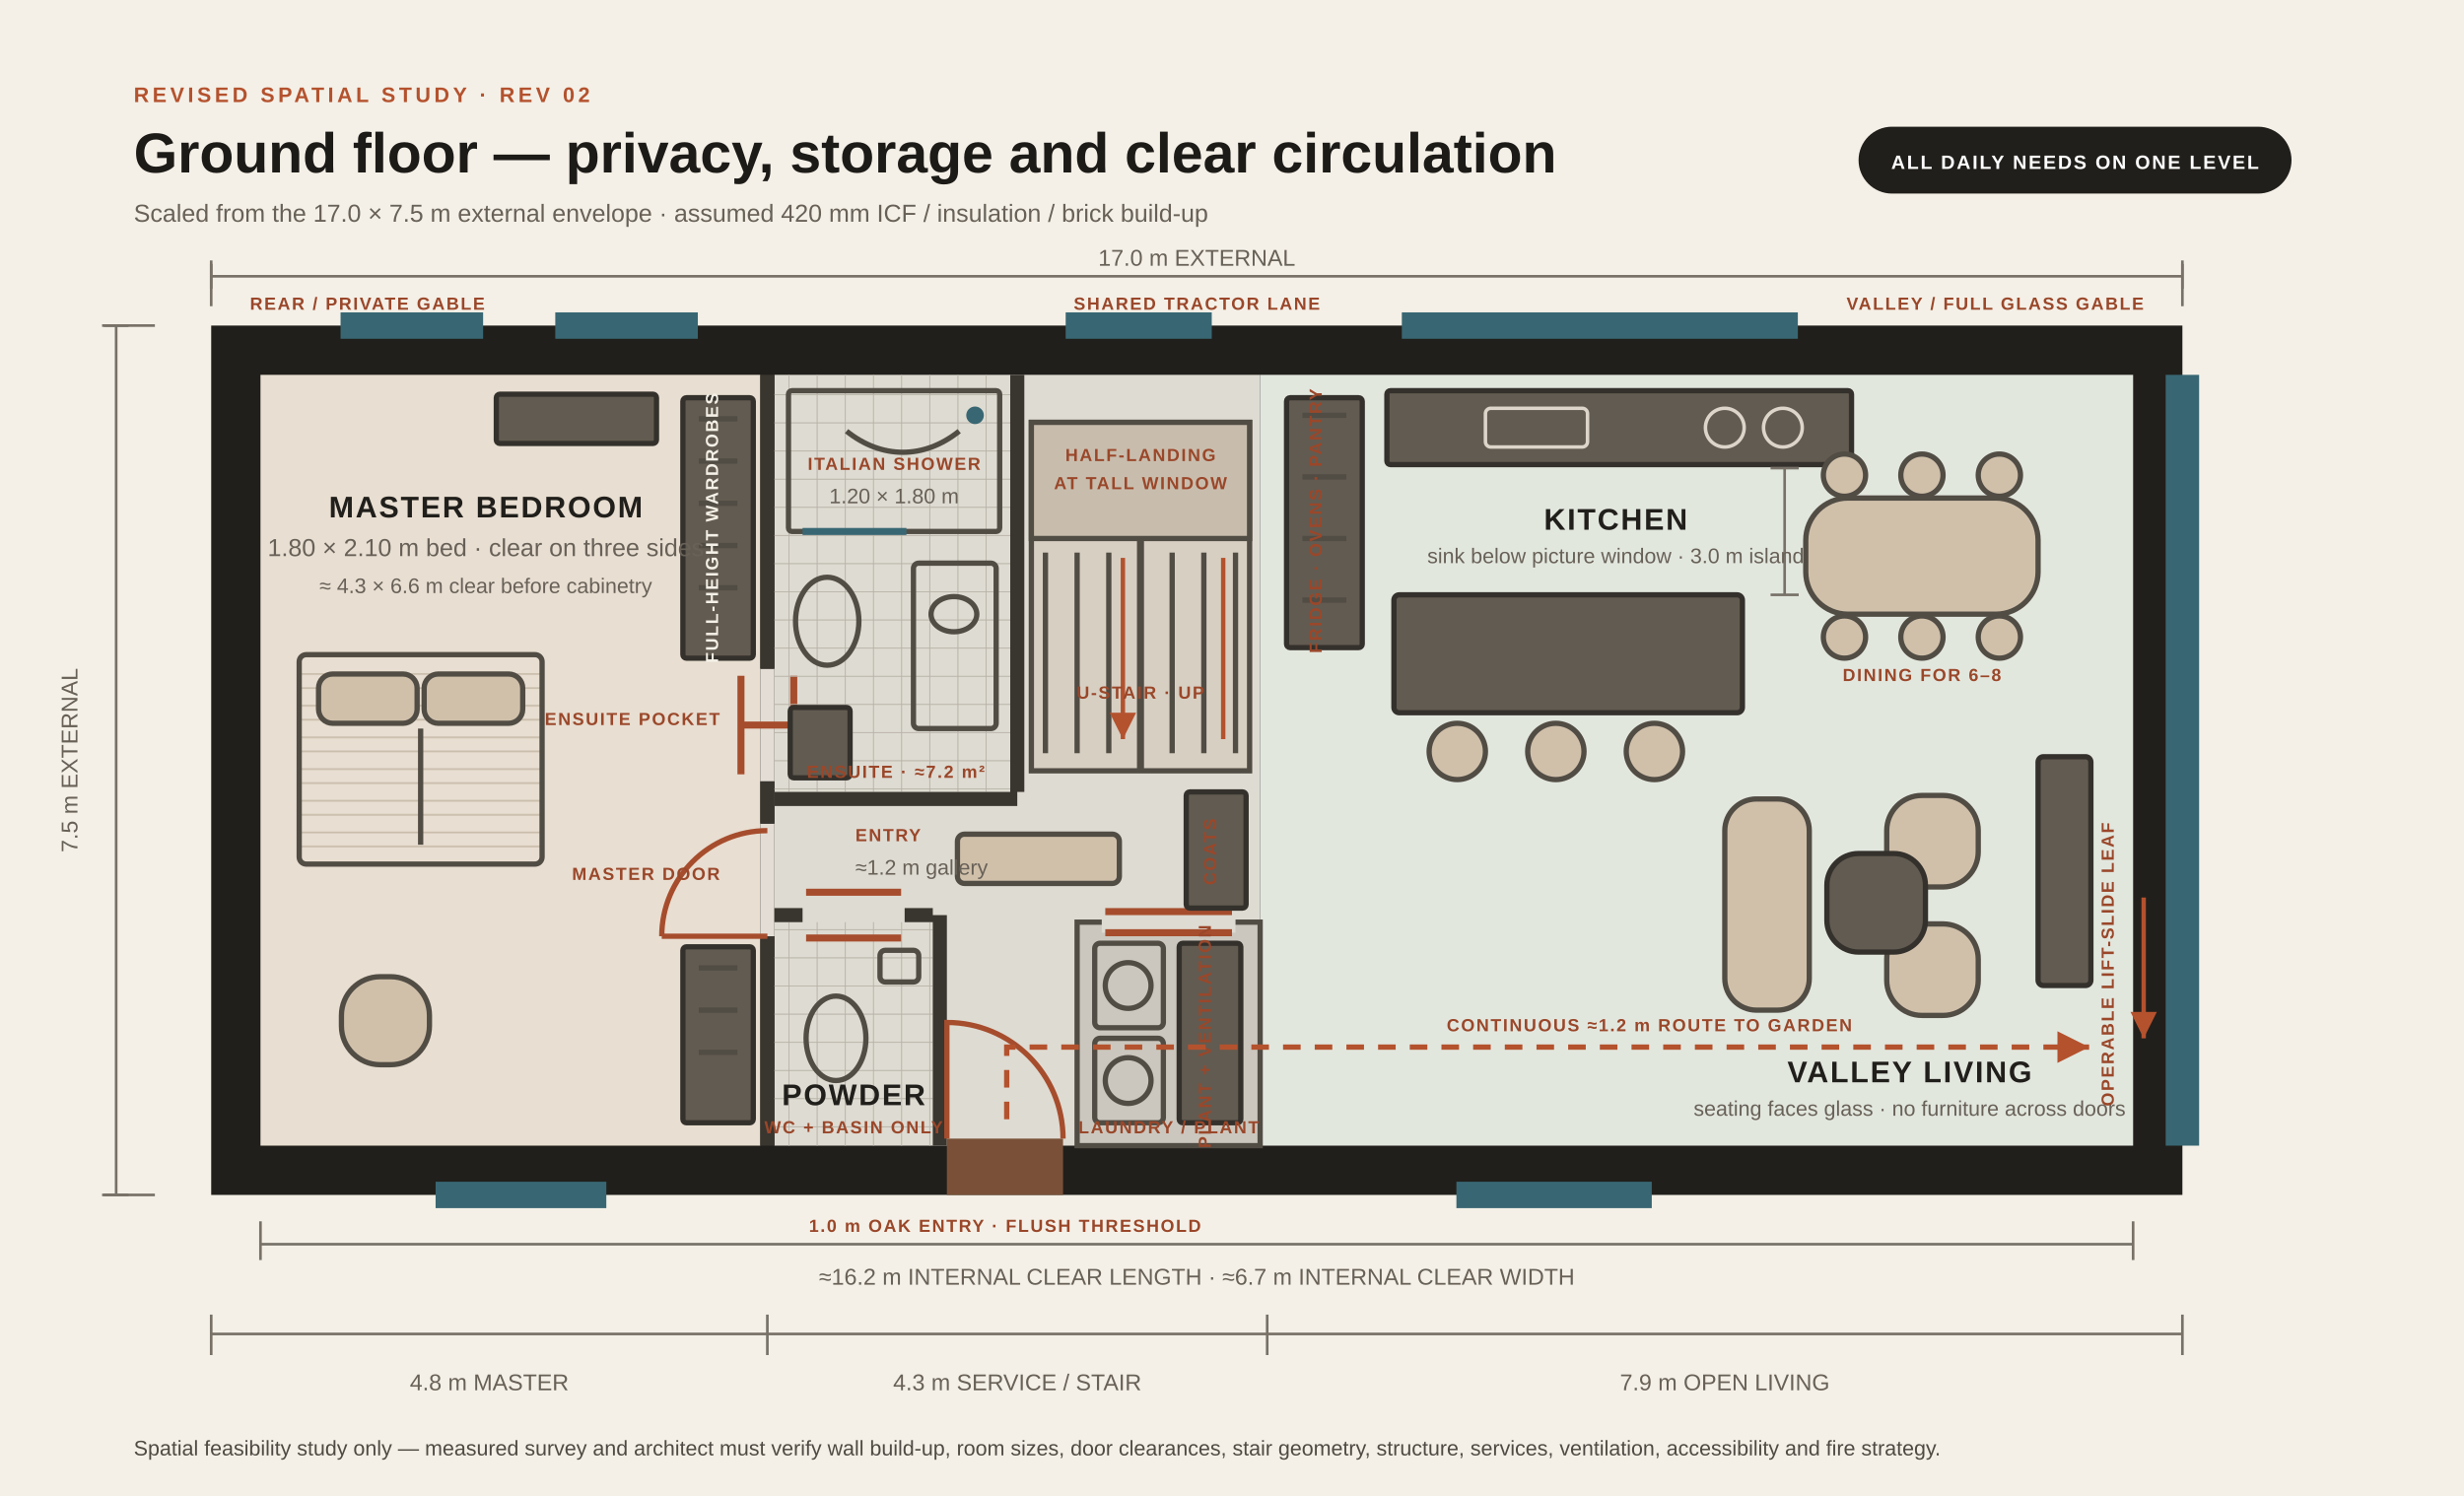
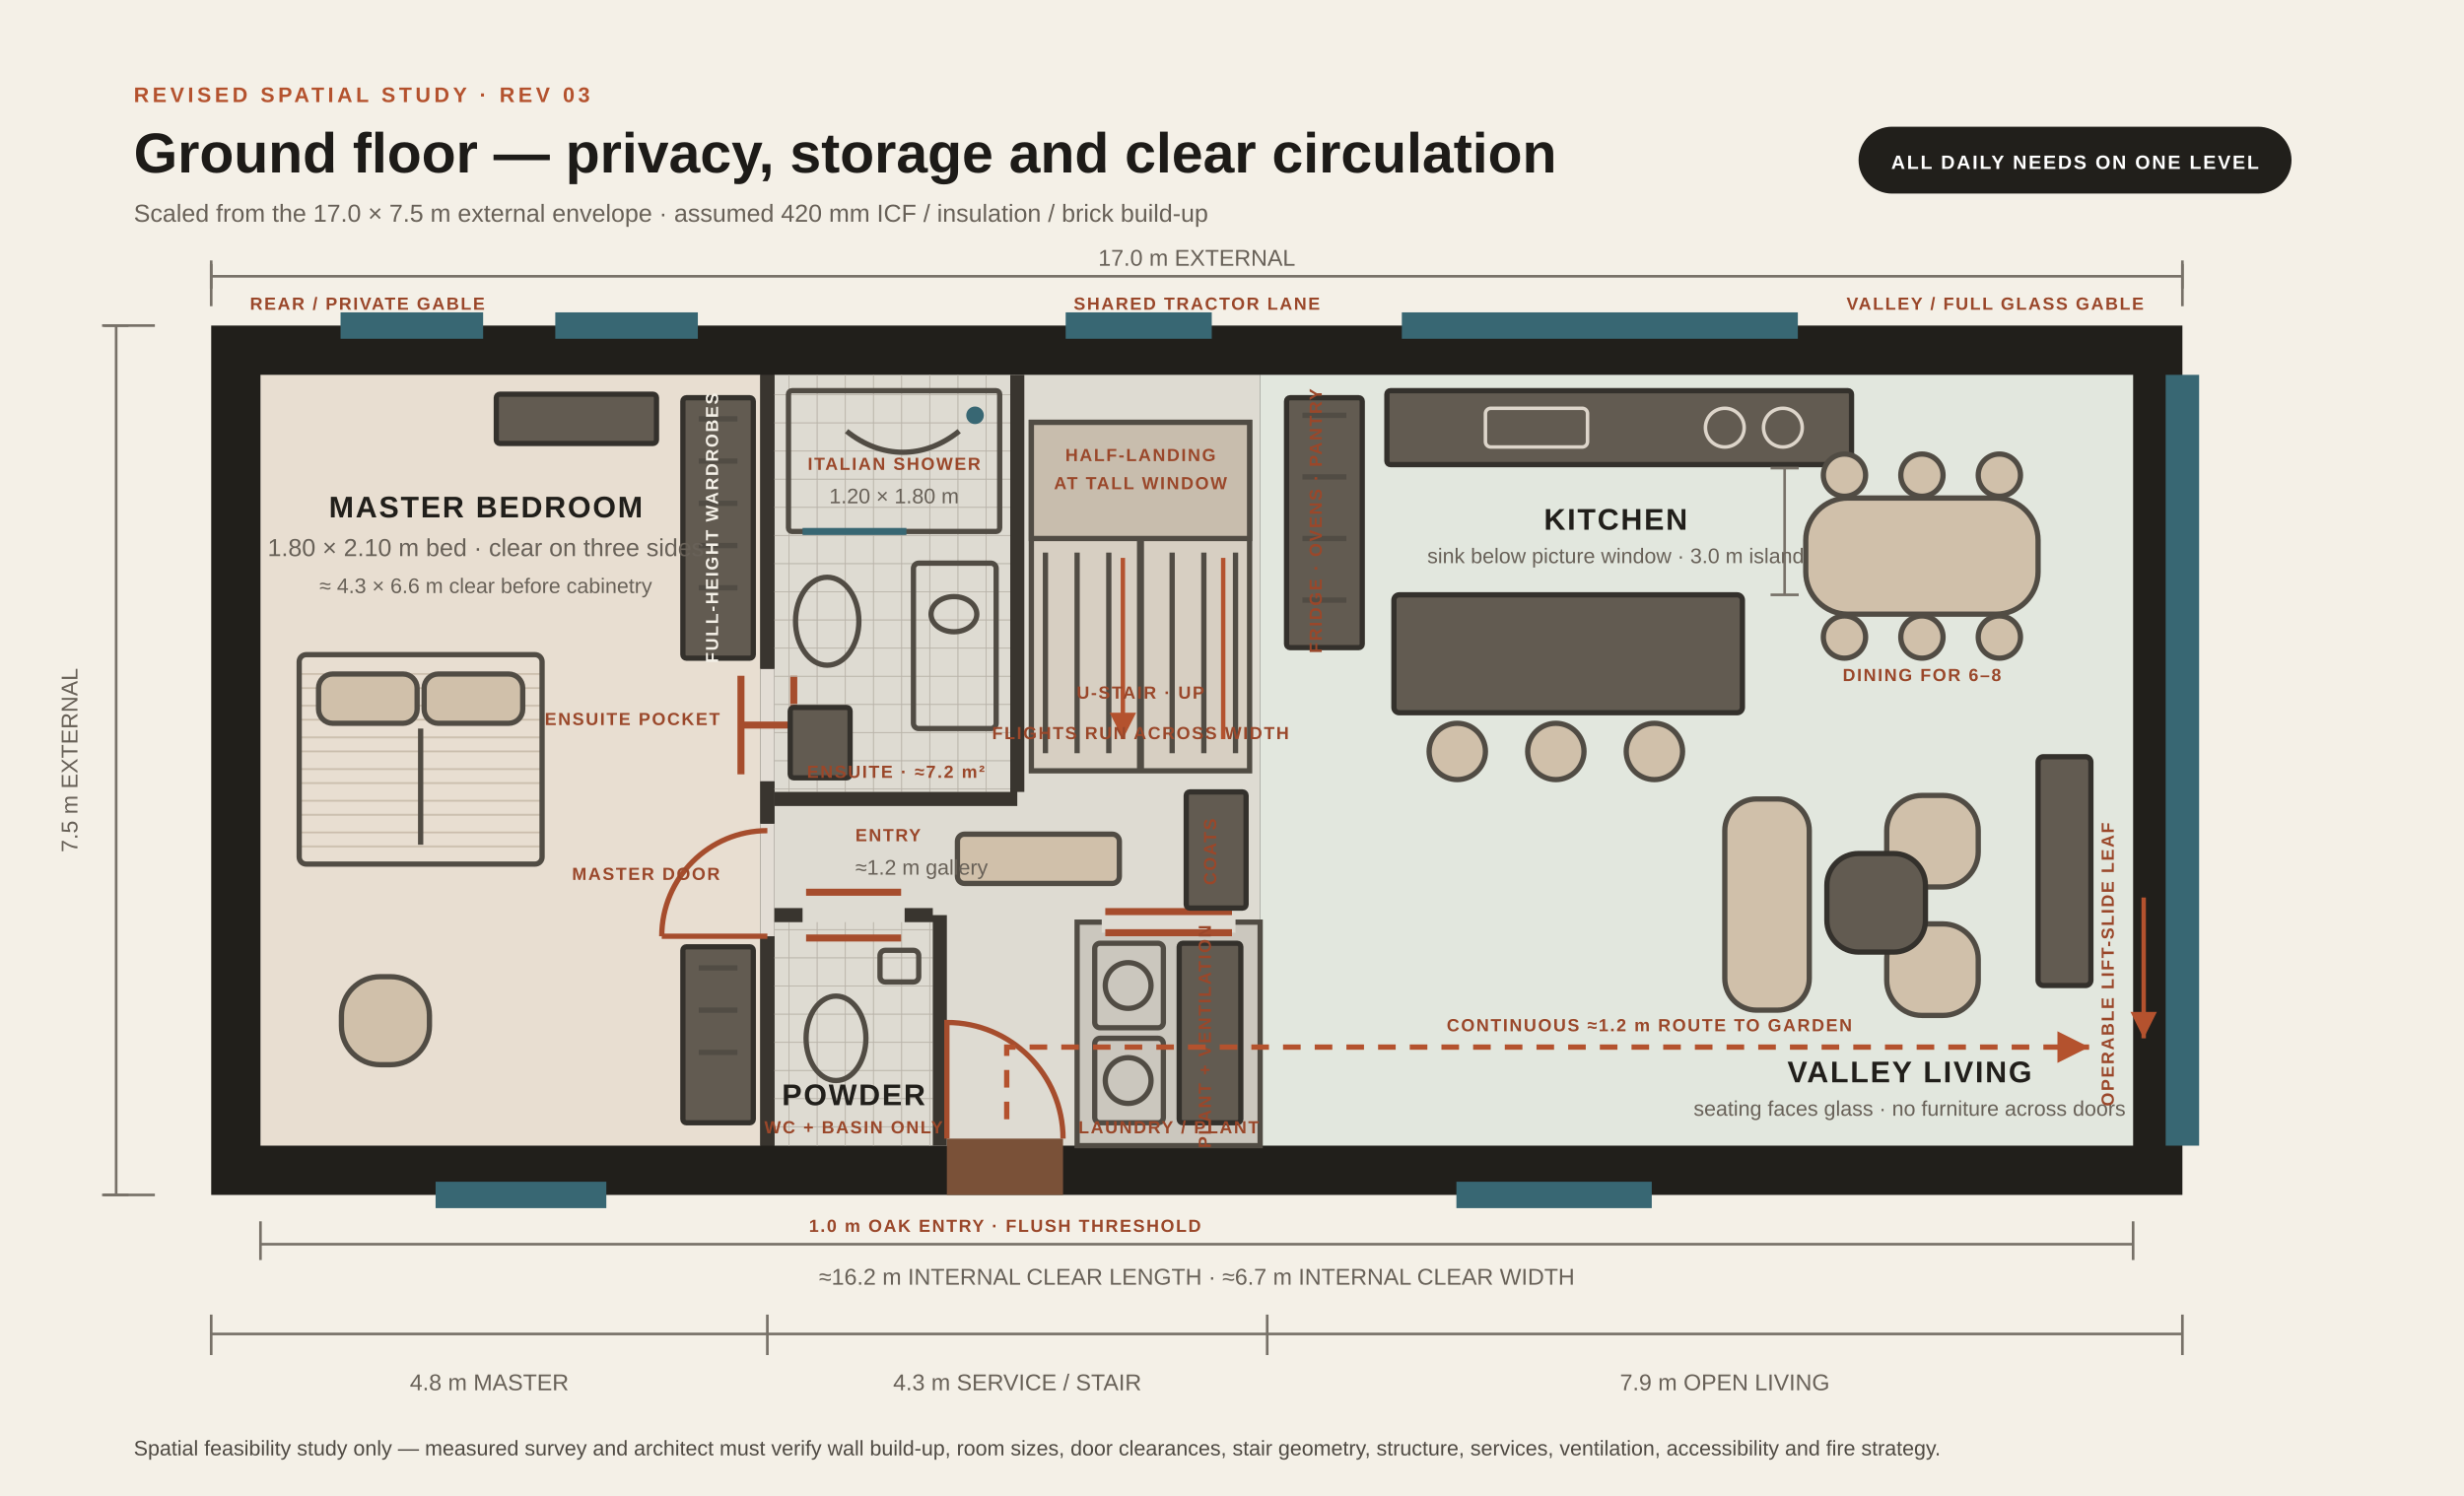
<svg xmlns="http://www.w3.org/2000/svg" width="1400" height="850" viewBox="0 0 1400 850" role="img" aria-labelledby="title desc">
  <defs>
    <pattern id="tiles" width="16" height="16" patternUnits="userSpaceOnUse">
      <path d="M16 0H0V16" fill="none" stroke="#b8b3a9" stroke-width="1" />
    </pattern>
    <pattern id="wood" width="18" height="18" patternUnits="userSpaceOnUse">
      <path d="M0 5H18M0 13H18" fill="none" stroke="#bcae9b" stroke-width="1" opacity=".65" />
    </pattern>
    <style>
      .bg{fill:#f4f0e7}.shell{fill:#211f1b}.master{fill:#e8ded1}.service{fill:#dedbd2}.living{fill:#e2e7de}.partition{fill:none;stroke:#39352f;stroke-width:8;stroke-linejoin:miter}.thinwall{fill:none;stroke:#514c44;stroke-width:4}.window{stroke:#386773;stroke-width:15;stroke-linecap:square}.glass{stroke:#386773;stroke-width:19}.door{fill:none;stroke:#a64d2d;stroke-width:3}.pocket{fill:none;stroke:#a64d2d;stroke-width:4}.route{fill:none;stroke:#b4522e;stroke-width:3;stroke-dasharray:10 8;marker-end:url(#arrow)}.dim{fill:none;stroke:#777168;stroke-width:1.5}.tick{stroke:#777168;stroke-width:1.5}.fixture{fill:none;stroke:#514c44;stroke-width:3}.furniture{fill:#d0c0aa;stroke:#514c44;stroke-width:3}.cabinet{fill:#625b51;stroke:#34312c;stroke-width:3}.label{font:700 17px Arial,sans-serif;letter-spacing:1px;fill:#211f1b}.sub{font:14px Arial,sans-serif;fill:#686158}.small{font:12px Arial,sans-serif;fill:#686158}.micro{font:700 10px Arial,sans-serif;letter-spacing:.9px;fill:#9a472a}.dimension{font:13px Arial,sans-serif;fill:#686158}.title{font:700 32px Arial,sans-serif;fill:#1d1b18}.kicker{font:700 12px Arial,sans-serif;letter-spacing:2px;fill:#b4522e}.note{font:12px Arial,sans-serif;fill:#4f4a43}.pill{fill:#211f1b}.pilltext{font:700 11px Arial,sans-serif;letter-spacing:1px;fill:#fff}.arrow{fill:none;stroke:#b4522e;stroke-width:2.5;marker-end:url(#arrow)}
    </style>
    <marker id="arrow" markerWidth="8" markerHeight="8" refX="6" refY="3" orient="auto">
      <path d="M0 0L6 3L0 6Z" fill="#b4522e" />
    </marker>
  </defs>
  <rect class="bg" width="1400" height="850" />
-   <text class="kicker" x="76" y="58">REVISED SPATIAL STUDY · REV 02</text>
+   <text class="kicker" x="76" y="58">REVISED SPATIAL STUDY · REV 03</text>
  <text class="title" x="76" y="98">Ground floor — privacy, storage and clear circulation</text>
  <text class="sub" x="76" y="126">Scaled from the 17.0 × 7.5 m external envelope · assumed 420 mm ICF / insulation / brick build-up</text>
  <rect class="pill" x="1056" y="72" width="246" height="38" rx="19" />
  <text class="pilltext" x="1179" y="96" text-anchor="middle">ALL DAILY NEEDS ON ONE LEVEL</text>
  <path class="dim" d="M120 174V148M1240 174V148M120 157H1240" />
  <path class="tick" d="M120 150V164M1240 150V164" />
  <text class="dimension" x="680" y="151" text-anchor="middle">17.0 m EXTERNAL</text>
  <path class="dim" d="M88 185H58M88 679H58M66 185V679" />
  <path class="tick" d="M59 185H73M59 679H73" />
  <text class="dimension" x="44" y="432" text-anchor="middle" transform="rotate(-90 44 432)">7.5 m EXTERNAL</text>
  <text class="micro" x="142" y="176">REAR / PRIVATE GABLE</text>
  <text class="micro" x="1218" y="176" text-anchor="end">VALLEY / FULL GLASS GABLE</text>
  <text class="micro" x="680" y="176" text-anchor="middle">SHARED TRACTOR LANE</text>
+   <path class="arrow" d="M1188 432H1110" />
+   <circle cx="1202" cy="432" r="9" fill="#b4522e" />
+   <text class="micro" x="1177" y="410" text-anchor="end">INTERIOR CAMERA · LOOKS TO REAR</text>
+   <text class="micro" x="1210" y="458" text-anchor="end">RENDER LEFT = COURTYARD</text>
+   <text class="micro" x="1210" y="474" text-anchor="end">RENDER RIGHT = TRACTOR LANE</text>
  <rect class="shell" x="120" y="185" width="1120" height="494" />
  <rect class="master" x="148" y="213" width="284" height="438" />
  <rect class="service" x="440" y="213" width="276" height="438" />
  <rect class="living" x="716" y="213" width="496" height="438" />
  <path class="window" d="M201 185H267M323 185H389" />
  <path class="window" d="M255 679H337" />
  <path class="window" d="M613 185H681" />
  <path class="window" d="M804 185H1014" />
  <path class="window" d="M835 679H931" />
  <path class="glass" d="M1240 213V651" />
  <rect x="432" y="380" width="8" height="64" fill="#e3ddd5" />
  <rect x="432" y="468" width="8" height="64" fill="#e3ddd5" />
  <path class="partition" d="M436 213V380M436 444V468M436 532V651" />
  <path class="pocket" d="M421 384V440M451 384V440M423 412H449" />
  <text class="micro" x="409" y="412" text-anchor="end">ENSUITE POCKET</text>
  <path class="door" d="M436 472A60 60 0 0 0 376 532M436 532H376" />
  <text class="micro" x="409" y="500" text-anchor="end">MASTER DOOR</text>
  <rect x="170" y="372" width="138" height="119" rx="4" fill="url(#wood)" stroke="#514c44" stroke-width="3" />
  <rect class="furniture" x="181" y="383" width="56" height="28" rx="8" />
  <rect class="furniture" x="241" y="383" width="56" height="28" rx="8" />
  <path class="fixture" d="M239 414V480" />
  <rect class="cabinet" x="388" y="226" width="40" height="148" rx="2" />
  <rect class="cabinet" x="388" y="538" width="40" height="100" rx="2" />
  <path class="fixture" d="M397 238H419M397 262H419M397 286H419M397 310H419M397 334H419M397 550H419M397 574H419M397 598H419" />
  <rect class="furniture" x="194" y="555" width="50" height="50" rx="22" />
  <rect class="cabinet" x="282" y="224" width="91" height="28" rx="2" />
  <text class="label" x="276" y="294" text-anchor="middle">MASTER BEDROOM</text>
  <text class="sub" x="276" y="316" text-anchor="middle">1.80 × 2.10 m bed · clear on three sides</text>
  <text class="small" x="276" y="337" text-anchor="middle">≈ 4.3 × 6.6 m clear before cabinetry</text>
  <text class="micro" x="408" y="300" text-anchor="middle" transform="rotate(-90 408 300)" style="fill:#f4f0e7">FULL-HEIGHT WARDROBES</text>
  <rect x="440" y="213" width="138" height="237" fill="url(#tiles)" />
  <path class="partition" d="M578 213V450M440 454H578" />
  <rect class="fixture" x="448" y="222" width="120" height="80" rx="2" />
  <path d="M456 302H515" stroke="#386773" stroke-width="4" />
  <circle cx="554" cy="236" r="5" fill="#386773" />
  <path class="fixture" d="M545 245c-20 16-44 16-64 0" />
  <ellipse class="fixture" cx="470" cy="353" rx="18" ry="25" />
  <rect class="fixture" x="519" y="320" width="47" height="94" rx="3" />
  <ellipse class="fixture" cx="542" cy="349" rx="13" ry="10" />
  <rect class="cabinet" x="449" y="402" width="34" height="40" rx="2" />
  <text class="micro" x="508" y="267" text-anchor="middle">ITALIAN SHOWER</text>
  <text class="small" x="508" y="286" text-anchor="middle">1.20 × 1.80 m</text>
  <text class="micro" x="509" y="442" text-anchor="middle">ENSUITE · ≈7.2 m²</text>
  <rect x="586" y="240" width="124" height="198" fill="#d7cfc2" stroke="#514c44" stroke-width="3" />
  <rect x="586" y="240" width="124" height="66" fill="#c8bdad" stroke="#514c44" stroke-width="3" />
  <path class="fixture" d="M648 314V428M666 314V428M684 314V428M702 314V428M594 314V428M612 314V428M630 314V428" />
  <path class="thinwall" d="M648 306V438" />
  <path class="arrow" d="M695 420V317M638 317V420" />
  <text class="micro" x="648" y="262" text-anchor="middle">HALF-LANDING</text>
  <text class="micro" x="648" y="278" text-anchor="middle">AT TALL WINDOW</text>
  <text class="micro" x="648" y="397" text-anchor="middle">U-STAIR · UP</text>
+   <text class="micro" x="648" y="420" text-anchor="middle">FLIGHTS RUN ACROSS WIDTH</text>
  <rect x="440" y="524" width="90" height="127" fill="url(#tiles)" />
  <path class="partition" d="M440 520H456M514 520H530M534 520V651" />
  <path class="pocket" d="M458 507H512M458 533H512" />
  <ellipse class="fixture" cx="475" cy="590" rx="17" ry="24" />
  <rect class="fixture" x="500" y="540" width="22" height="18" rx="3" />
  <text class="label" x="485" y="628" text-anchor="middle">POWDER</text>
  <text class="micro" x="485" y="644" text-anchor="middle">WC + BASIN ONLY</text>
  <rect x="612" y="524" width="104" height="127" fill="#cbc7be" stroke="#514c44" stroke-width="3" />
  <rect x="626" y="518" width="76" height="12" fill="#dedbd2" />
  <path class="pocket" d="M628 518H700M628 530H700" />
  <rect class="fixture" x="622" y="536" width="39" height="48" rx="3" />
  <circle class="fixture" cx="641" cy="560" r="13" />
  <rect class="fixture" x="622" y="590" width="39" height="48" rx="3" />
  <circle class="fixture" cx="641" cy="614" r="13" />
  <rect class="cabinet" x="670" y="536" width="35" height="102" rx="2" />
  <text class="micro" x="688" y="589" text-anchor="middle" transform="rotate(-90 688 589)">PLANT + VENTILATION</text>
  <text class="micro" x="664" y="644" text-anchor="middle">LAUNDRY / PLANT</text>
  <rect class="cabinet" x="674" y="450" width="34" height="66" rx="2" />
  <text class="micro" x="691" y="484" text-anchor="middle" transform="rotate(-90 691 484)">COATS</text>
  <rect class="furniture" x="544" y="474" width="92" height="28" rx="4" />
  <rect x="538" y="647" width="66" height="32" fill="#7a5138" />
  <path class="door" d="M538 647V581A66 66 0 0 1 604 647" />
  <text class="micro" x="571" y="700" text-anchor="middle">1.0 m OAK ENTRY · FLUSH THRESHOLD</text>
  <text class="micro" x="486" y="478">ENTRY</text>
  <text class="small" x="486" y="497">≈1.2 m gallery</text>
  <rect class="cabinet" x="731" y="226" width="43" height="142" rx="2" />
  <path class="fixture" d="M740 236H765M740 271H765M740 306H765M740 341H765" />
  <text class="micro" x="751" y="296" text-anchor="middle" transform="rotate(-90 751 296)">FRIDGE · OVENS · PANTRY</text>
  <rect class="cabinet" x="788" y="222" width="264" height="42" rx="2" />
  <rect x="844" y="232" width="58" height="22" rx="3" fill="none" stroke="#ddd5ca" stroke-width="2" />
  <circle cx="980" cy="243" r="11" fill="none" stroke="#ddd5ca" stroke-width="2" />
  <circle cx="1013" cy="243" r="11" fill="none" stroke="#ddd5ca" stroke-width="2" />
  <rect class="cabinet" x="792" y="338" width="198" height="67" rx="3" />
  <circle class="furniture" cx="828" cy="427" r="16" />
  <circle class="furniture" cx="884" cy="427" r="16" />
  <circle class="furniture" cx="940" cy="427" r="16" />
  <path class="dim" d="M1006 266H1022M1006 338H1022M1014 266V338" />
  <text class="dimension" x="1032" y="305">1.1 m</text>
  <text class="label" x="918" y="301" text-anchor="middle">KITCHEN</text>
  <text class="small" x="918" y="320" text-anchor="middle">sink below picture window · 3.0 m island</text>
  <rect class="furniture" x="1026" y="283" width="132" height="66" rx="24" />
  <circle class="furniture" cx="1048" cy="270" r="12" />
  <circle class="furniture" cx="1092" cy="270" r="12" />
  <circle class="furniture" cx="1136" cy="270" r="12" />
  <circle class="furniture" cx="1048" cy="362" r="12" />
  <circle class="furniture" cx="1092" cy="362" r="12" />
  <circle class="furniture" cx="1136" cy="362" r="12" />
  <text class="micro" x="1092" y="387" text-anchor="middle">DINING FOR 6–8</text>
  <rect class="furniture" x="980" y="454" width="48" height="120" rx="18" />
  <rect class="furniture" x="1072" y="452" width="52" height="52" rx="20" />
  <rect class="furniture" x="1072" y="525" width="52" height="52" rx="20" />
  <rect class="cabinet" x="1038" y="485" width="56" height="56" rx="18" />
  <rect class="cabinet" x="1158" y="430" width="30" height="130" rx="3" />
  <text class="label" x="1085" y="615" text-anchor="middle">VALLEY LIVING</text>
  <text class="small" x="1085" y="634" text-anchor="middle">seating faces glass · no furniture across doors</text>
  <path class="route" d="M572 636V595H750H1187" />
  <text class="micro" x="822" y="586">CONTINUOUS ≈1.2 m ROUTE TO GARDEN</text>
  <path class="arrow" d="M1218 510V590" />
  <text class="micro" x="1201" y="548" text-anchor="middle" transform="rotate(-90 1201 548)">OPERABLE LIFT-SLIDE LEAF</text>
  <path class="dim" d="M148 694V716M1212 694V716M148 707H1212" />
  <text class="dimension" x="680" y="730" text-anchor="middle">≈16.2 m INTERNAL CLEAR LENGTH · ≈6.7 m INTERNAL CLEAR WIDTH</text>
  <path class="dim" d="M120 770V747M436 770V747M720 770V747M1240 770V747M120 758H1240" />
  <text class="dimension" x="278" y="790" text-anchor="middle">4.8 m MASTER</text>
  <text class="dimension" x="578" y="790" text-anchor="middle">4.3 m SERVICE / STAIR</text>
  <text class="dimension" x="980" y="790" text-anchor="middle">7.9 m OPEN LIVING</text>
  <text class="note" x="76" y="827">Spatial feasibility study only — measured survey and architect must verify wall build-up, room sizes, door clearances, stair geometry, structure, services, ventilation, accessibility and fire strategy.</text>
</svg>
